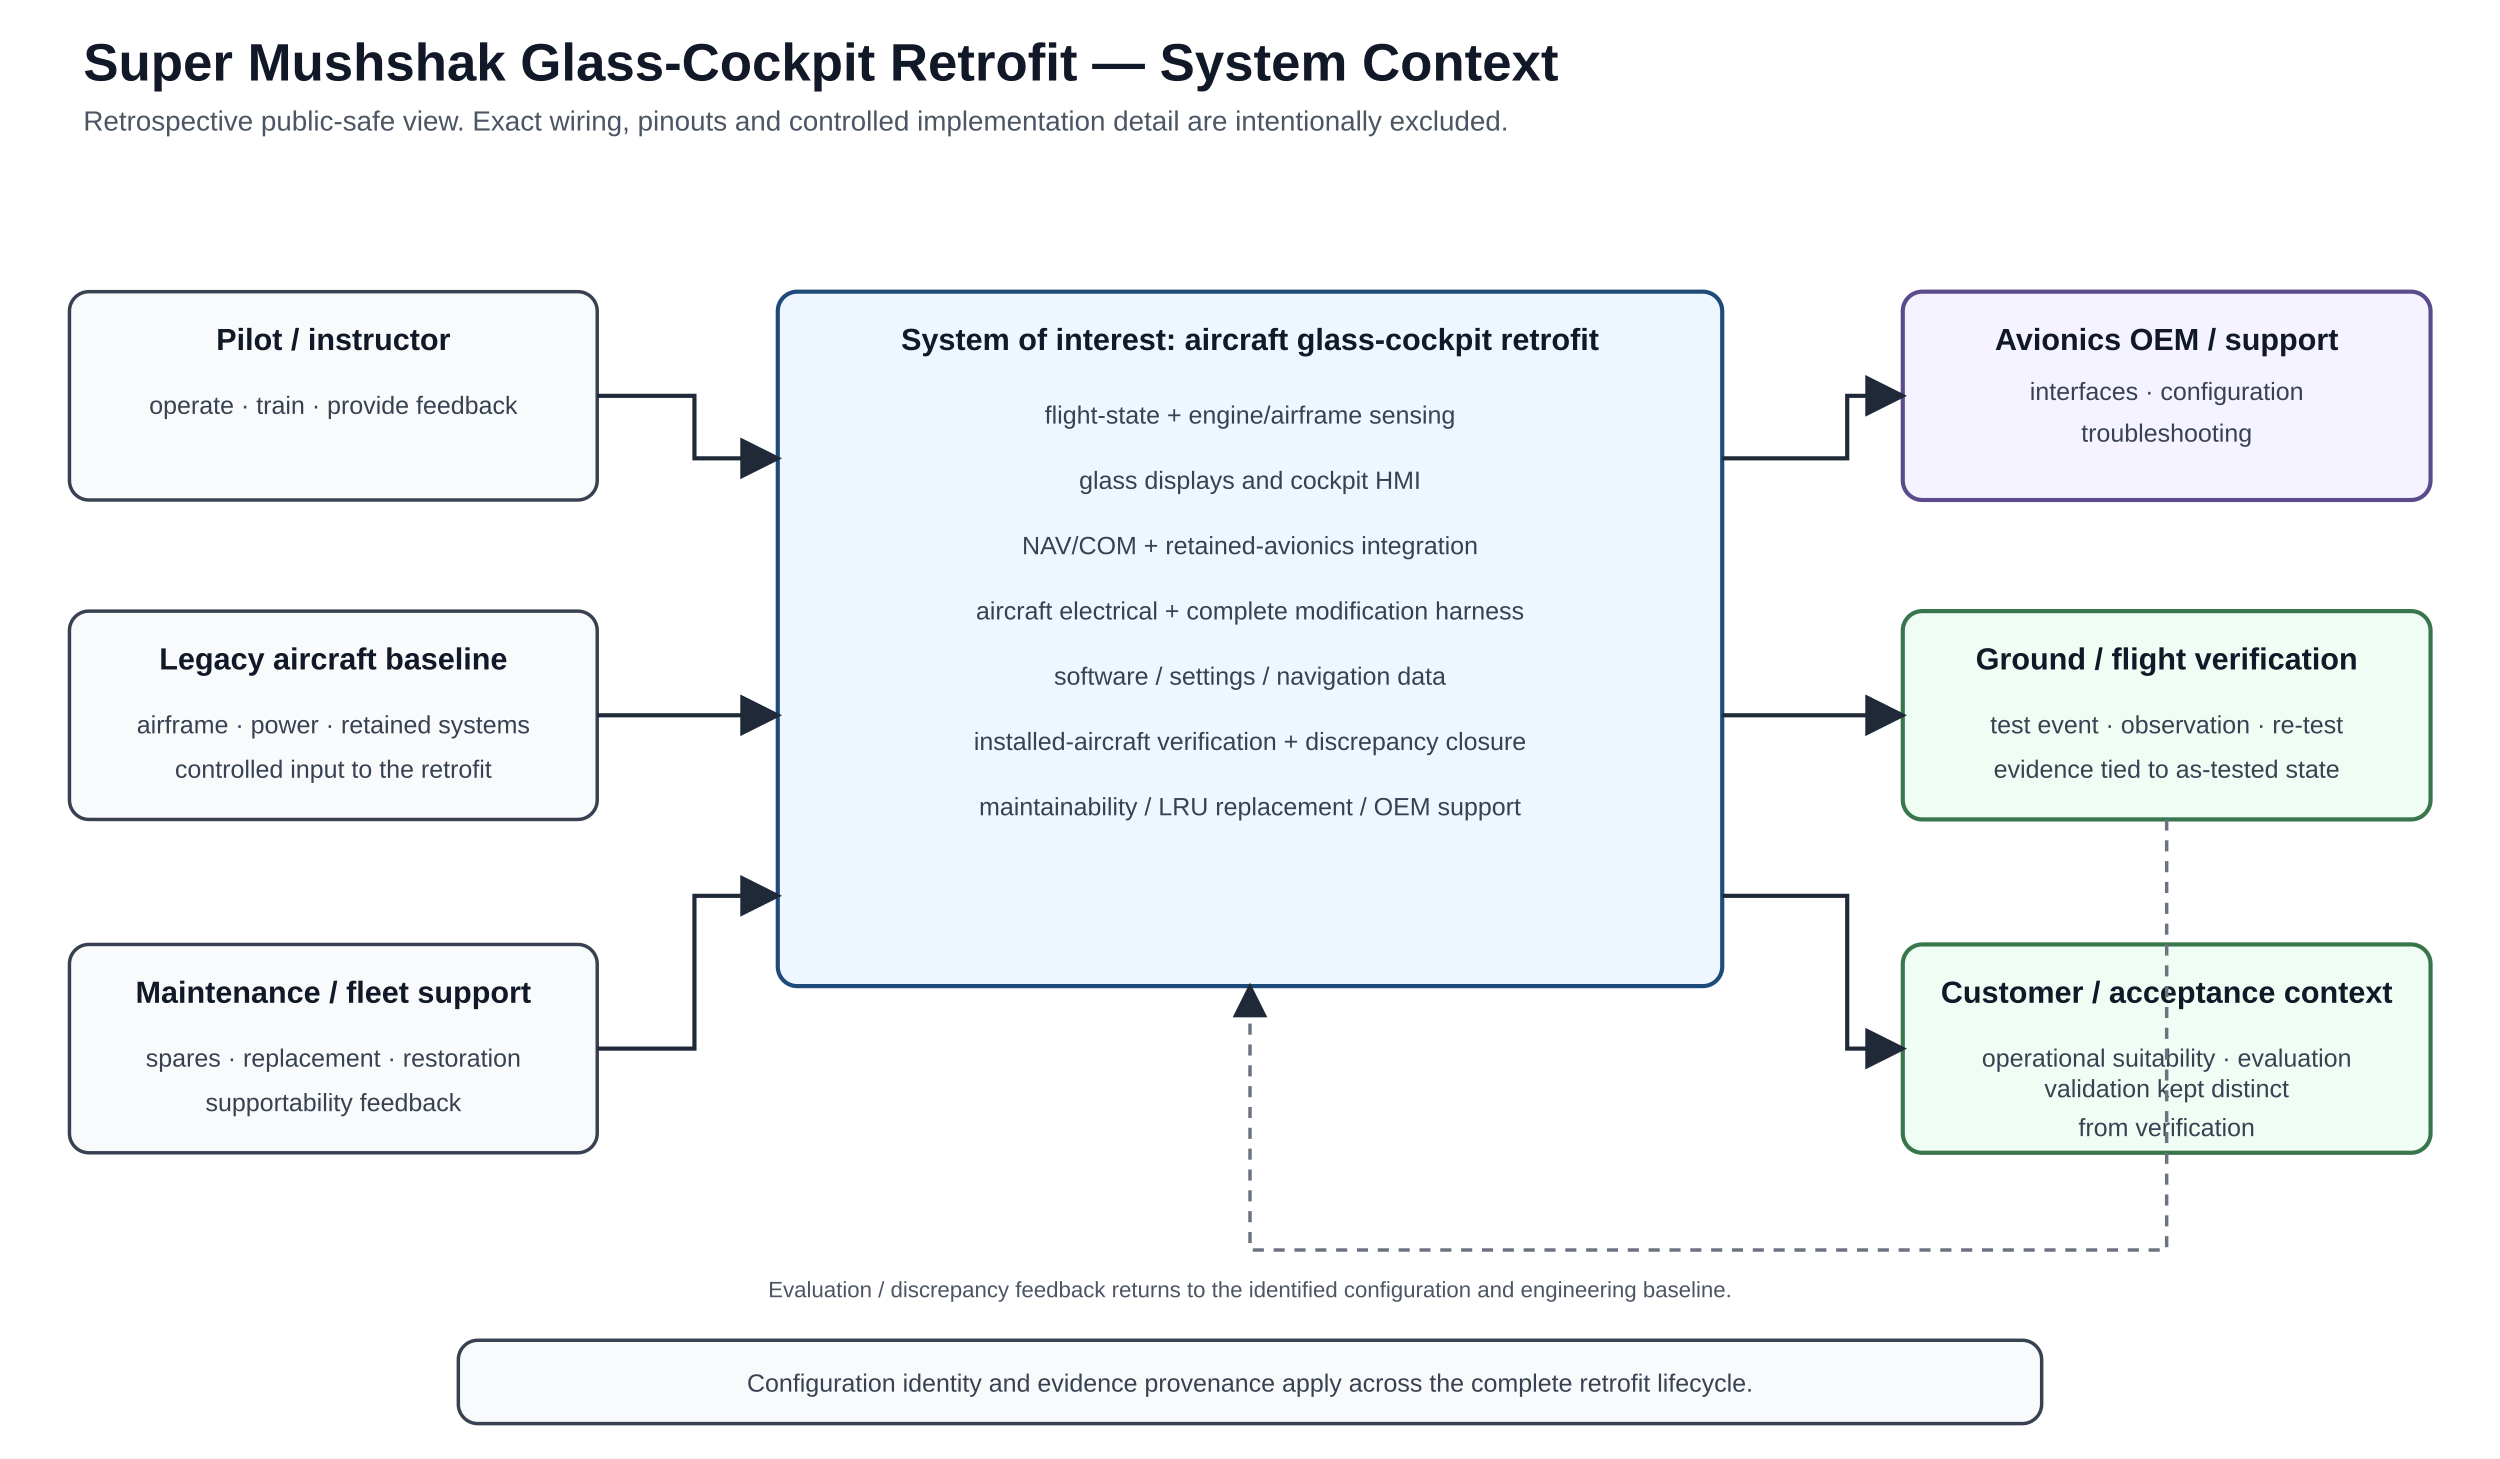
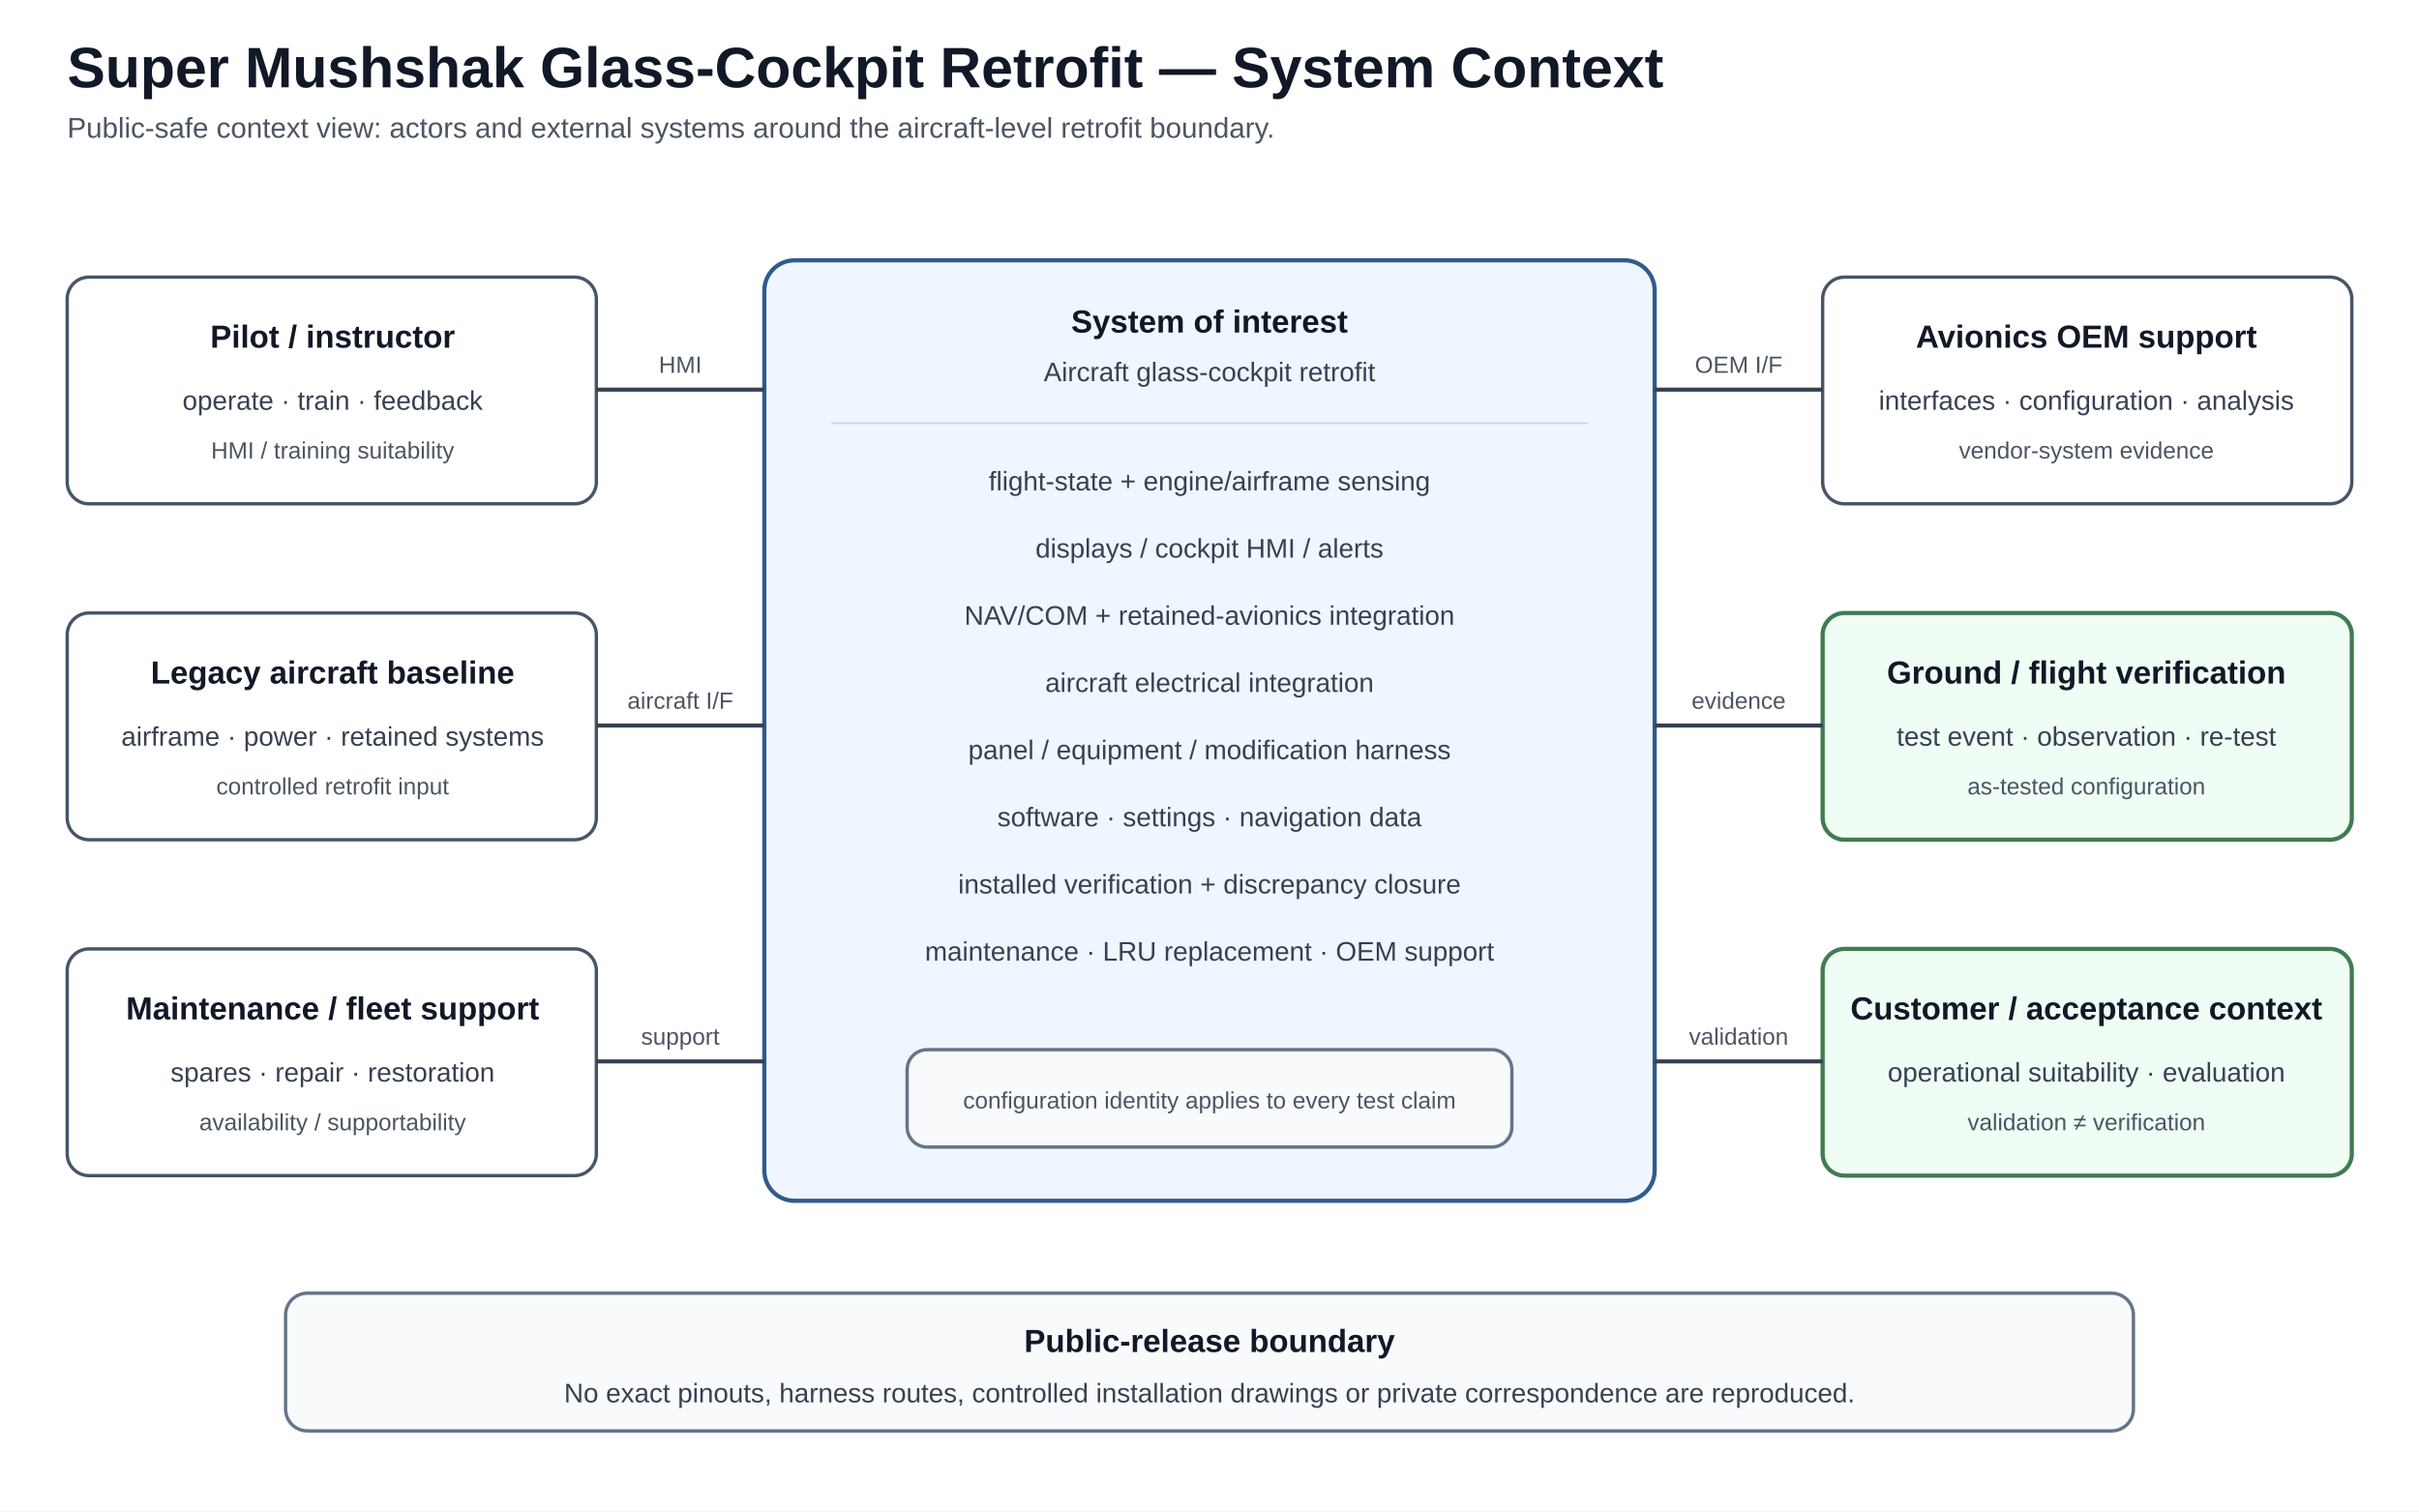
- <svg xmlns="http://www.w3.org/2000/svg" width="1800" height="1050" viewBox="0 0 1800 1050">
-   <defs>
-     <marker id="arrow" markerWidth="10" markerHeight="10" refX="9" refY="5" orient="auto">
-       <path d="M0,0 L10,5 L0,10 z" fill="#1f2937" />
-     </marker>
-     <style>
- .ti{font:700 38px Arial,sans-serif;fill:#111827}.su{font:20px Arial,sans-serif;fill:#4b5563}
- .h{font:700 22px Arial,sans-serif;fill:#111827}.t{font:18px Arial,sans-serif;fill:#374151}.sm{font:16px Arial,sans-serif;fill:#4b5563}
- .b{fill:#f9fafb;stroke:#374151;stroke-width:2.5}.blue{fill:#eef6ff;stroke:#1f4b7a;stroke-width:3}.violet{fill:#f5f3ff;stroke:#5b4b8a;stroke-width:3}.green{fill:#f0fdf4;stroke:#39764b;stroke-width:3}.amber{fill:#fff7ed;stroke:#9a5b13;stroke-width:2.5}.head{fill:#f3f4f6}
- .line{stroke:#1f2937;stroke-width:3;fill:none;marker-end:url(#arrow)}.dash{stroke:#6b7280;stroke-width:2.5;fill:none;stroke-dasharray:8 7;marker-end:url(#arrow)}
- .grid{stroke:#c7cdd4;stroke-width:1}.dot{fill:#1f4b7a}
- </style>
-   </defs>
-   <rect width="1800" height="1050" fill="white" />
-   <text x="60" y="58" class="ti">Super Mushshak Glass-Cockpit Retrofit — System Context</text>
-   <text x="60" y="94" class="su">Retrospective public-safe view. Exact wiring, pinouts and controlled implementation detail are intentionally excluded.</text>
-   <rect x="560" y="210" width="680" height="500" rx="14" class="blue" />
-   <text x="900.0" y="252" text-anchor="middle" class="h">System of interest: aircraft glass-cockpit retrofit</text>
-   <text x="900.0" y="305" text-anchor="middle" class="t">flight-state + engine/airframe sensing</text>
-   <text x="900.0" y="352" text-anchor="middle" class="t">glass displays and cockpit HMI</text>
-   <text x="900.0" y="399" text-anchor="middle" class="t">NAV/COM + retained-avionics integration</text>
-   <text x="900.0" y="446" text-anchor="middle" class="t">aircraft electrical + complete modification harness</text>
-   <text x="900.0" y="493" text-anchor="middle" class="t">software / settings / navigation data</text>
-   <text x="900.0" y="540" text-anchor="middle" class="t">installed-aircraft verification + discrepancy closure</text>
-   <text x="900.0" y="587" text-anchor="middle" class="t">maintainability / LRU replacement / OEM support</text>
-   <rect x="50" y="210" width="380" height="150" rx="14" class="b" />
-   <text x="240" y="252" text-anchor="middle" class="h">Pilot / instructor</text>
-   <text x="240" y="298" text-anchor="middle" class="t">operate · train · provide feedback</text>
-   <rect x="50" y="440" width="380" height="150" rx="14" class="b" />
-   <text x="240" y="482" text-anchor="middle" class="h">Legacy aircraft baseline</text>
-   <text x="240" y="528" text-anchor="middle" class="t">airframe · power · retained systems</text>
-   <text x="240" y="560" text-anchor="middle" class="t">controlled input to the retrofit</text>
-   <rect x="50" y="680" width="380" height="150" rx="14" class="b" />
-   <text x="240" y="722" text-anchor="middle" class="h">Maintenance / fleet support</text>
-   <text x="240" y="768" text-anchor="middle" class="t">spares · replacement · restoration</text>
-   <text x="240" y="800" text-anchor="middle" class="t">supportability feedback</text>
-   <rect x="1370" y="210" width="380" height="150" rx="14" class="violet" />
-   <text x="1560" y="252" text-anchor="middle" class="h">Avionics OEM / support</text>
-   <text x="1560" y="288" text-anchor="middle" class="t">interfaces · configuration</text>
-   <text x="1560" y="318" text-anchor="middle" class="t">troubleshooting</text>
-   <rect x="1370" y="440" width="380" height="150" rx="14" class="green" />
-   <text x="1560" y="482" text-anchor="middle" class="h">Ground / flight verification</text>
-   <text x="1560" y="528" text-anchor="middle" class="t">test event · observation · re-test</text>
-   <text x="1560" y="560" text-anchor="middle" class="t">evidence tied to as-tested state</text>
-   <rect x="1370" y="680" width="380" height="150" rx="14" class="green" />
-   <text x="1560" y="722" text-anchor="middle" class="h">Customer / acceptance context</text>
-   <text x="1560" y="768" text-anchor="middle" class="t">operational suitability · evaluation</text>
-   <text x="1560" y="790" text-anchor="middle" class="t">validation kept distinct</text>
-   <text x="1560" y="818" text-anchor="middle" class="t">from verification</text>
-   <path d="M430 285 H500 V330 H560" class="line" />
-   <path d="M430 515 H560" class="line" />
-   <path d="M430 755 H500 V645 H560" class="line" />
-   <path d="M1240 330 H1330 V285 H1370" class="line" />
-   <path d="M1240 515 H1370" class="line" />
-   <path d="M1240 645 H1330 V755 H1370" class="line" />
-   <path d="M1560 590 V900 H900 V710" class="dash" />
-   <text x="900" y="934" text-anchor="middle" class="sm">Evaluation / discrepancy feedback returns to the identified configuration and engineering baseline.</text>
-   <rect x="330" y="965" width="1140" height="60" rx="14" class="b" />
-   <text x="900" y="1002" text-anchor="middle" class="t">Configuration identity and evidence provenance apply across the complete retrofit lifecycle.</text>
+ <svg xmlns="http://www.w3.org/2000/svg" width="100%" height="auto" viewBox="0 0 1440 900" preserveAspectRatio="xMidYMid meet">
+   <style>.title{font:700 34px Arial,sans-serif;fill:#111827}.sub{font:17px Arial,sans-serif;fill:#4b5563}.h{font:700 19px Arial,sans-serif;fill:#111827}.t{font:16px Arial,sans-serif;fill:#374151}.sm{font:14px Arial,sans-serif;fill:#4b5563}.box{fill:#fff;stroke:#475569;stroke-width:2}.blue{fill:#eff6ff;stroke:#315b8c;stroke-width:2.5}.green{fill:#f0fdf4;stroke:#3f7c52;stroke-width:2.5}.slate{fill:#f8fafc;stroke:#64748b;stroke-width:2}.strong{stroke:#334155;stroke-width:2.4;fill:none}.rule{stroke:#cbd5e1;stroke-width:1}</style>
+   <rect width="1440" height="900" fill="white" />
+   <text x="40" y="52" class="title">Super Mushshak Glass-Cockpit Retrofit — System Context</text>
+   <text x="40" y="82" class="sub">Public-safe context view: actors and external systems around the aircraft-level retrofit boundary.</text>
+   <rect x="455" y="155" width="530" height="560" rx="18" class="blue" />
+   <text x="720" y="198" text-anchor="middle" class="h">System of interest</text>
+   <text x="720" y="227" text-anchor="middle" class="t">Aircraft glass-cockpit retrofit</text>
+   <line x1="495" y1="252" x2="945" y2="252" class="rule" />
+   <text x="720" y="292" text-anchor="middle" class="t">flight-state + engine/airframe sensing</text>
+   <text x="720" y="332" text-anchor="middle" class="t">displays / cockpit HMI / alerts</text>
+   <text x="720" y="372" text-anchor="middle" class="t">NAV/COM + retained-avionics integration</text>
+   <text x="720" y="412" text-anchor="middle" class="t">aircraft electrical integration</text>
+   <text x="720" y="452" text-anchor="middle" class="t">panel / equipment / modification harness</text>
+   <text x="720" y="492" text-anchor="middle" class="t">software · settings · navigation data</text>
+   <text x="720" y="532" text-anchor="middle" class="t">installed verification + discrepancy closure</text>
+   <text x="720" y="572" text-anchor="middle" class="t">maintenance · LRU replacement · OEM support</text>
+   <rect x="540" y="625" width="360" height="58" rx="12" class="slate" />
+   <text x="720" y="660" text-anchor="middle" class="sm">configuration identity applies to every test claim</text>
+   <rect x="40" y="165" width="315" height="135" rx="13" class="box" />
+   <text x="198" y="207" text-anchor="middle" class="h">Pilot / instructor</text>
+   <text x="198" y="244" text-anchor="middle" class="t">operate · train · feedback</text>
+   <text x="198" y="273" text-anchor="middle" class="sm">HMI / training suitability</text>
+   <rect x="40" y="365" width="315" height="135" rx="13" class="box" />
+   <text x="198" y="407" text-anchor="middle" class="h">Legacy aircraft baseline</text>
+   <text x="198" y="444" text-anchor="middle" class="t">airframe · power · retained systems</text>
+   <text x="198" y="473" text-anchor="middle" class="sm">controlled retrofit input</text>
+   <rect x="40" y="565" width="315" height="135" rx="13" class="box" />
+   <text x="198" y="607" text-anchor="middle" class="h">Maintenance / fleet support</text>
+   <text x="198" y="644" text-anchor="middle" class="t">spares · repair · restoration</text>
+   <text x="198" y="673" text-anchor="middle" class="sm">availability / supportability</text>
+   <rect x="1085" y="165" width="315" height="135" rx="13" class="box" />
+   <text x="1242" y="207" text-anchor="middle" class="h">Avionics OEM support</text>
+   <text x="1242" y="244" text-anchor="middle" class="t">interfaces · configuration · analysis</text>
+   <text x="1242" y="273" text-anchor="middle" class="sm">vendor-system evidence</text>
+   <rect x="1085" y="365" width="315" height="135" rx="13" class="green" />
+   <text x="1242" y="407" text-anchor="middle" class="h">Ground / flight verification</text>
+   <text x="1242" y="444" text-anchor="middle" class="t">test event · observation · re-test</text>
+   <text x="1242" y="473" text-anchor="middle" class="sm">as-tested configuration</text>
+   <rect x="1085" y="565" width="315" height="135" rx="13" class="green" />
+   <text x="1242" y="607" text-anchor="middle" class="h">Customer / acceptance context</text>
+   <text x="1242" y="644" text-anchor="middle" class="t">operational suitability · evaluation</text>
+   <text x="1242" y="673" text-anchor="middle" class="sm">validation ≠ verification</text>
+   <path d="M355 232 H455 M355 432 H455 M355 632 H455 M985 232 H1085 M985 432 H1085 M985 632 H1085" class="strong" />
+   <text x="405" y="222" text-anchor="middle" class="sm">HMI</text>
+   <text x="405" y="422" text-anchor="middle" class="sm">aircraft I/F</text>
+   <text x="405" y="622" text-anchor="middle" class="sm">support</text>
+   <text x="1035" y="222" text-anchor="middle" class="sm">OEM I/F</text>
+   <text x="1035" y="422" text-anchor="middle" class="sm">evidence</text>
+   <text x="1035" y="622" text-anchor="middle" class="sm">validation</text>
+   <rect x="170" y="770" width="1100" height="82" rx="13" class="slate" />
+   <text x="720" y="805" text-anchor="middle" class="h">Public-release boundary</text>
+   <text x="720" y="835" text-anchor="middle" class="t">No exact pinouts, harness routes, controlled installation drawings or private correspondence are reproduced.</text>
</svg>
